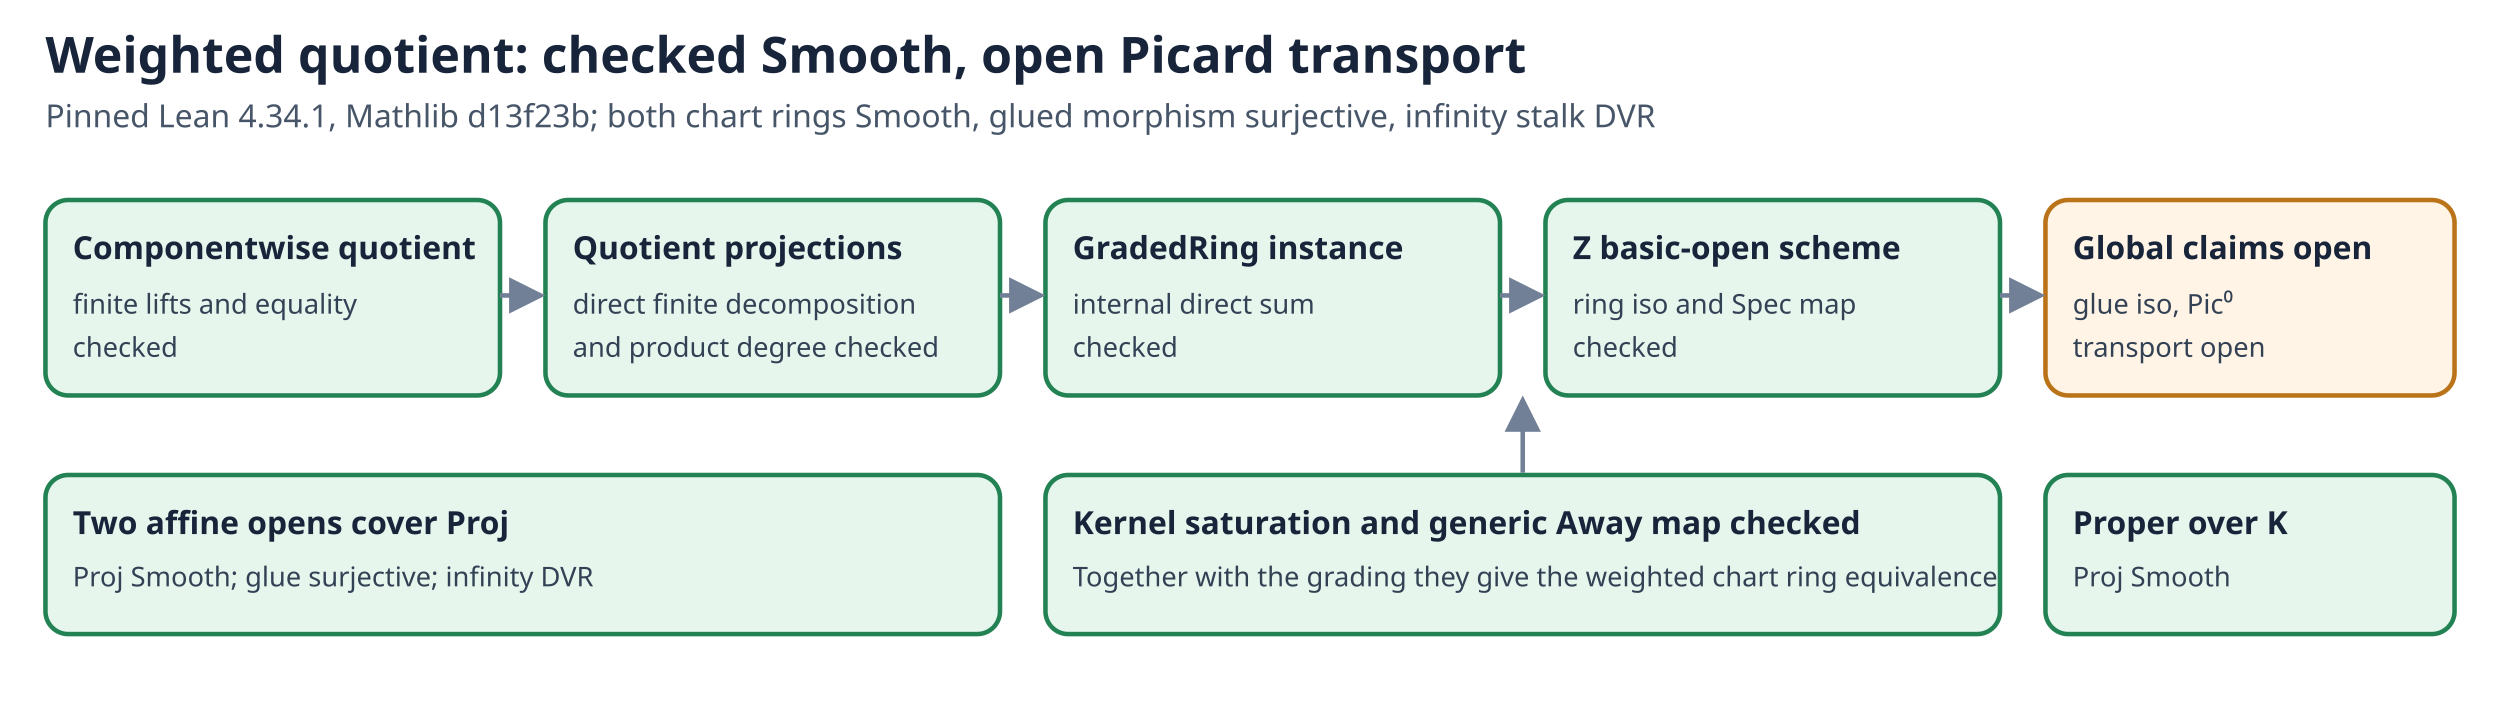
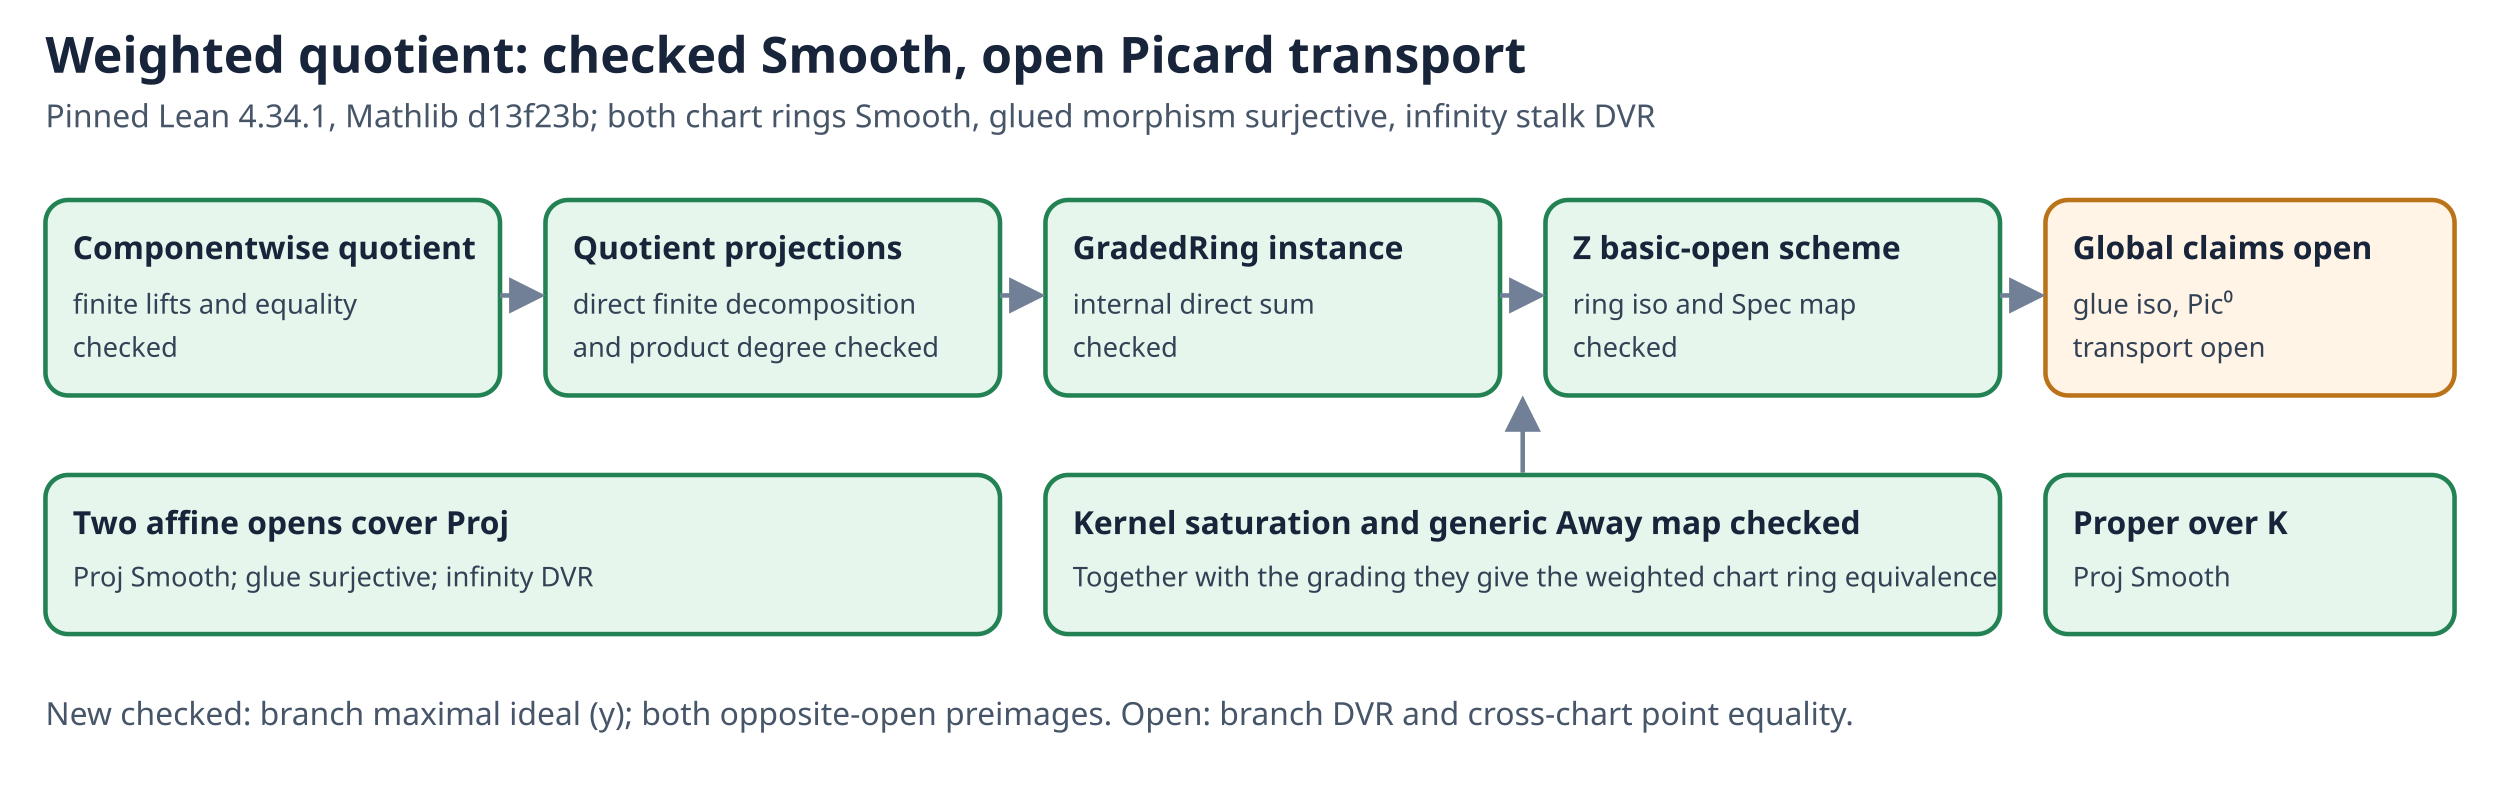
- <svg xmlns="http://www.w3.org/2000/svg" width="1100" height="310" viewBox="0 0 1100 310" role="img" aria-label="Weighted quotient proof dependencies: both chart rings Smooth, glued morphism surjective, infinity stalk DVR; checked global Smooth; open isomorphism and Picard transport">
+ <svg xmlns="http://www.w3.org/2000/svg" width="1100" height="350" viewBox="0 0 1100 350" role="img" aria-label="Weighted quotient proof dependencies: both chart rings Smooth, glued morphism surjective, infinity stalk DVR; branch maximal ideal and opposite-open preimages checked; global isomorphism and Picard transport open">
  <style>.title{font:700 22px sans-serif;fill:#17243a}.sub{font:14px sans-serif;fill:#475569}.box{stroke-width:2;rx:10}.ok{fill:#e6f6ed;stroke:#228253}.pending{fill:#fff4e5;stroke:#ba7318}.head{font:700 14px sans-serif;fill:#17243a}.detail{font:12px sans-serif;fill:#334155}.arrow{stroke:#718096;stroke-width:2;fill:none;marker-end:url(#arr)}</style>
  <defs>
    <marker id="arr" markerWidth="8" markerHeight="8" refX="7" refY="4" orient="auto">
      <path d="M0 0 L8 4 L0 8" fill="#718096" />
    </marker>
  </defs>
  <text class="title" x="20" y="32">Weighted quotient: checked Smooth, open Picard transport</text>
  <text class="sub" x="20" y="56">Pinned Lean 4.34.1, Mathlib d13f23b; both chart rings Smooth, glued morphism surjective, infinity stalk DVR</text>
  <rect class="box ok" x="20" y="88" width="200" height="86" />
  <text class="head" x="32" y="114">Componentwise quotient</text>
  <text class="detail" x="32" y="138">finite lifts and equality</text>
  <text class="detail" x="32" y="157">checked</text>
  <rect class="box ok" x="240" y="88" width="200" height="86" />
  <text class="head" x="252" y="114">Quotient projections</text>
  <text class="detail" x="252" y="138">direct finite decomposition</text>
  <text class="detail" x="252" y="157">and product degree checked</text>
  <rect class="box ok" x="460" y="88" width="200" height="86" />
  <text class="head" x="472" y="114">GradedRing instance</text>
  <text class="detail" x="472" y="138">internal direct sum</text>
  <text class="detail" x="472" y="157">checked</text>
  <rect class="box ok" x="680" y="88" width="200" height="86" />
  <text class="head" x="692" y="114">Z basic-open scheme</text>
  <text class="detail" x="692" y="138">ring iso and Spec map</text>
  <text class="detail" x="692" y="157">checked</text>
  <rect class="box pending" x="900" y="88" width="180" height="86" />
  <text class="head" x="912" y="114">Global claims open</text>
  <text class="detail" x="912" y="138">glue iso, Pic⁰</text>
  <text class="detail" x="912" y="157">transport open</text>
  <path class="arrow" d="M220 130 H238" />
  <path class="arrow" d="M440 130 H458" />
  <path class="arrow" d="M660 130 H678" />
  <path class="arrow" d="M880 130 H898" />
  <rect class="box ok" x="460" y="209" width="420" height="70" />
  <text class="head" x="472" y="235">Kernel saturation and generic Away map checked</text>
  <text class="detail" x="472" y="258">Together with the grading they give the weighted chart ring equivalence</text>
  <rect class="box ok" x="20" y="209" width="420" height="70" />
  <text class="head" x="32" y="235">Two affine opens cover Proj</text>
  <text class="detail" x="32" y="258">Proj Smooth; glue surjective; infinity DVR</text>
  <rect class="box ok" x="900" y="209" width="180" height="70" />
  <text class="head" x="912" y="235">Proper over K</text>
  <text class="detail" x="912" y="258">Proj Smooth</text>
  <path class="arrow" d="M670 208 V176" />
+   <text class="sub" x="20" y="319">New checked: branch maximal ideal (y); both opposite-open preimages. Open: branch DVR and cross-chart point equality.</text>
</svg>
